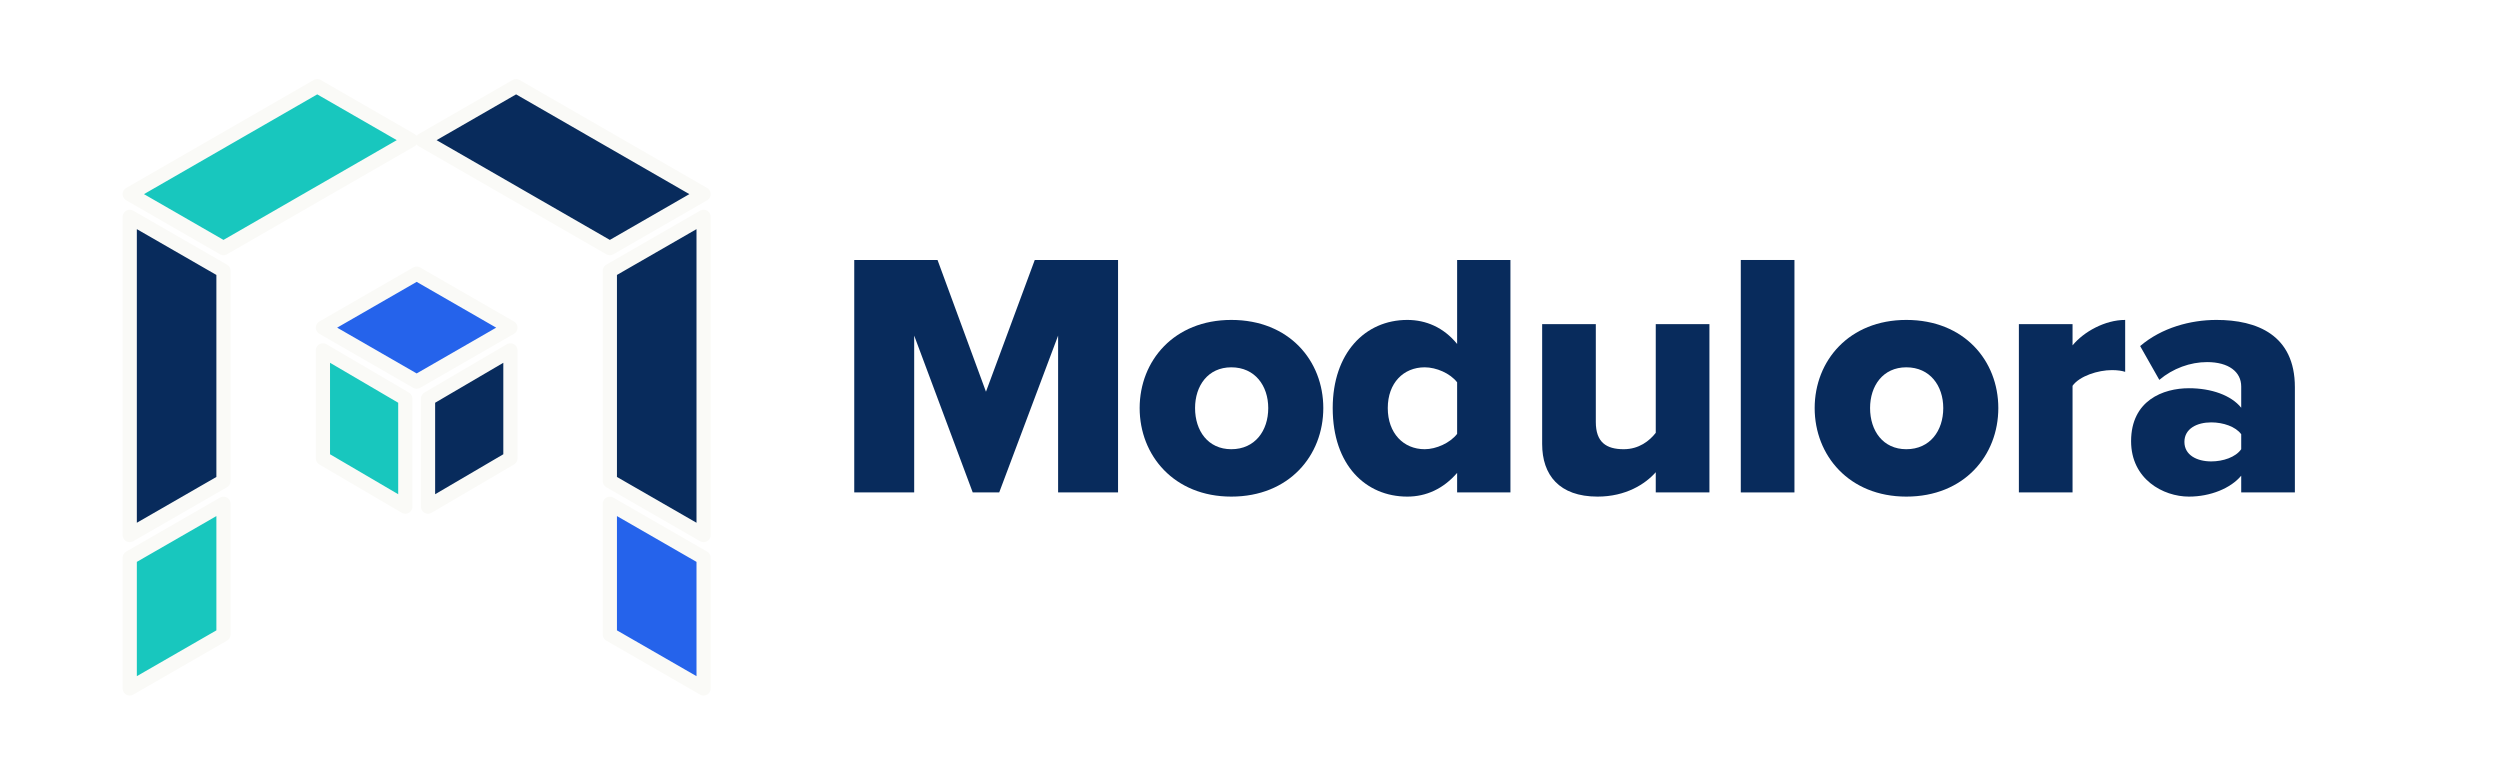
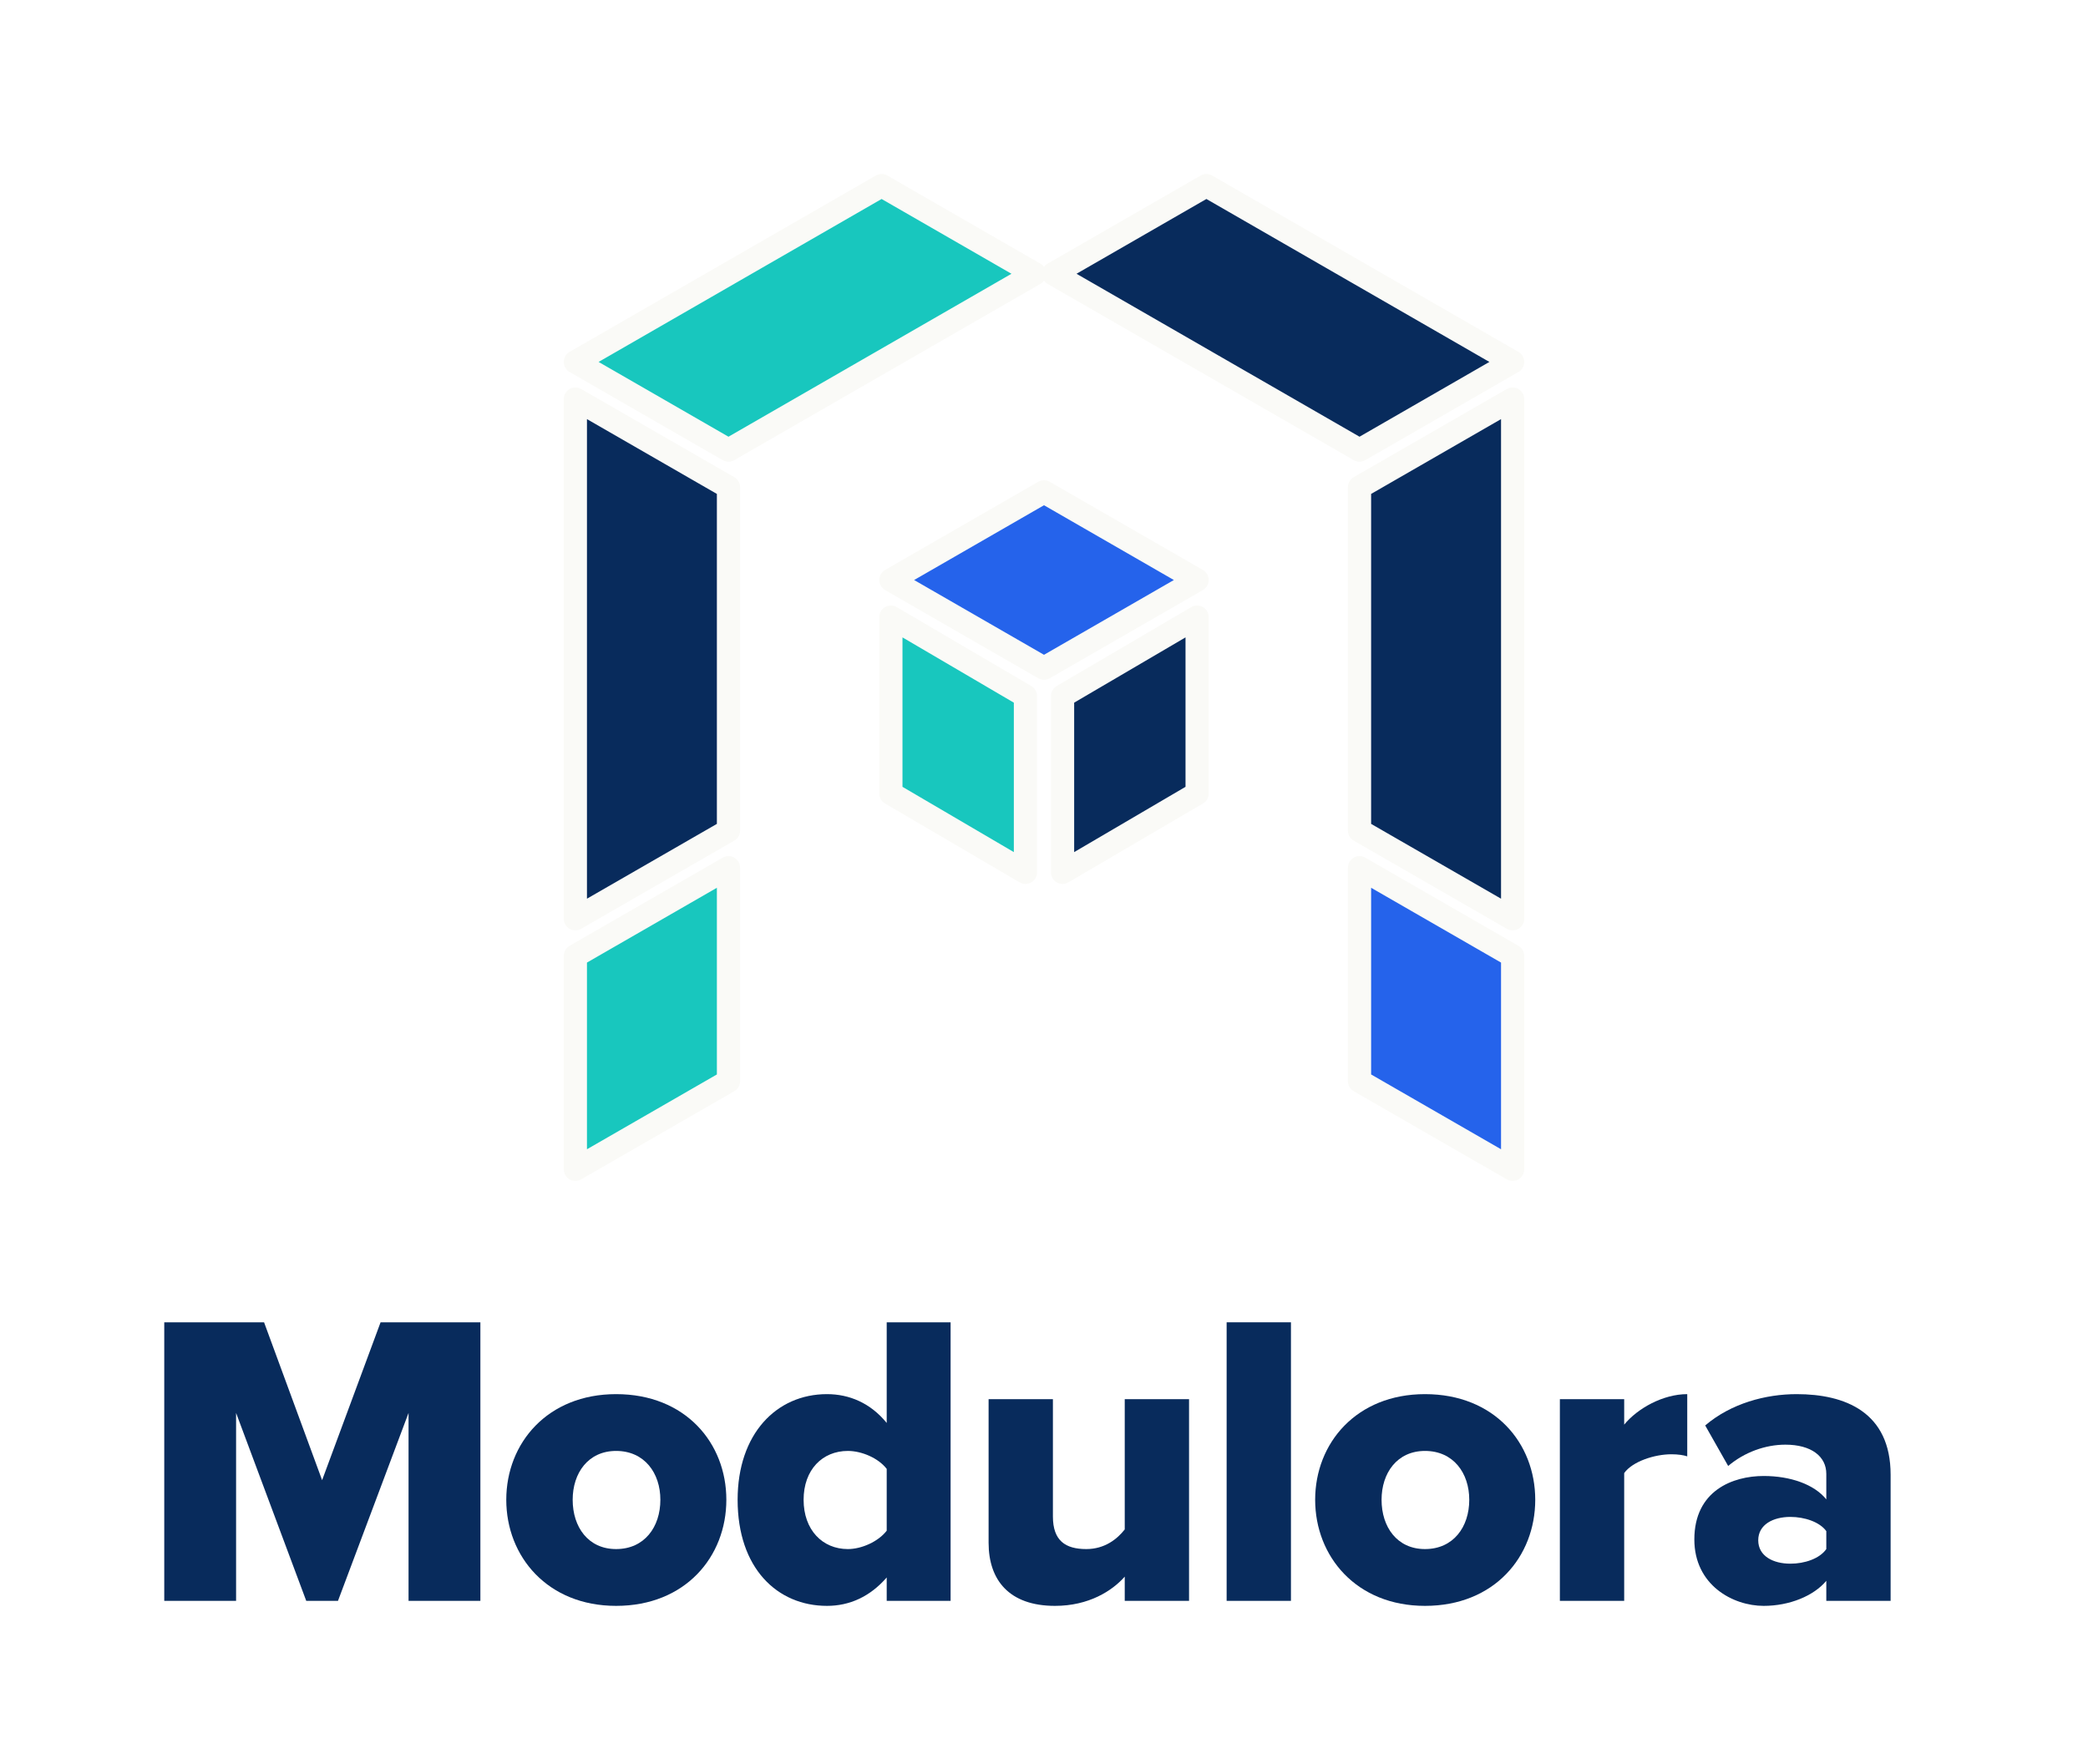
- <svg xmlns="http://www.w3.org/2000/svg" viewBox="0 0 1320 400" role="img" aria-labelledby="title desc">
-   <g transform="translate(28 8) scale(.75)" stroke="#FAFAF7" stroke-linejoin="round" stroke-width="10">
+ <svg xmlns="http://www.w3.org/2000/svg" viewBox="0 0 900 760" role="img" aria-labelledby="title desc">
+   <g transform="translate(194 30)" stroke="#FAFAF7" stroke-linejoin="round" stroke-width="10">
    <path d="M54 126 186 50l66 38-132 76Z" fill="#18C7BE" />
    <path d="m260 88 66-38 132 76-66 38Z" fill="#082B5C" />
    <path d="m54 142 66 38v148l-66 38Z" fill="#082B5C" />
    <path d="m54 382 66-38v92l-66 38Z" fill="#18C7BE" />
    <path d="m392 180 66-38v224l-66-38Z" fill="#082B5C" />
    <path d="m392 344 66 38v92l-66-38Z" fill="#2563EB" />
    <path d="m190 220 66-38 66 38-66 38Z" fill="#2563EB" />
    <path d="m190 236 58 34v76l-58-34Z" fill="#18C7BE" />
    <path d="m264 270 58-34v76l-58 34Z" fill="#082B5C" />
  </g>
-   <g fill="#082B5C" transform="translate(440 260) scale(.184 -.184)" aria-label="Modulora">
+   <g fill="#082B5C" transform="translate(60 690) scale(.18 -.18)" aria-label="Modulora">
    <path d="M645 0H817V667H578L438 289L299 667H60V0H232V450L400 0H476L645 450Z" transform="translate(0 0)" />
    <path d="M287 -12C453 -12 551 106 551 242C551 378 453 495 287 495C123 495 24 378 24 242C24 106 123 -12 287 -12ZM287 124C220 124 183 177 183 242C183 306 220 359 287 359C355 359 393 306 393 242C393 177 355 124 287 124Z" transform="translate(855 0)" />
    <path d="M381 0H534V667H381V426C342 474 291 495 238 495C117 495 24 400 24 242C24 78 119 -12 238 -12C292 -12 341 10 381 56ZM381 168C361 142 321 124 288 124C227 124 182 170 182 242C182 314 227 359 288 359C321 359 361 342 381 316Z" transform="translate(1409 0)" />
    <path d="M382 0H536V483H382V171C364 148 334 124 290 124C240 124 210 144 210 202V483H56V139C56 50 105 -12 215 -12C296 -12 352 24 382 58Z" transform="translate(1978 0)" />
    <path d="M56 0H210V667H56Z" transform="translate(2548 0)" />
    <path d="M287 -12C453 -12 551 106 551 242C551 378 453 495 287 495C123 495 24 378 24 242C24 106 123 -12 287 -12ZM287 124C220 124 183 177 183 242C183 306 220 359 287 359C355 359 393 306 393 242C393 177 355 124 287 124Z" transform="translate(2792 0)" />
    <path d="M56 0H210V306C230 334 283 351 323 351C339 351 352 349 361 346V495C303 495 242 461 210 422V483H56Z" transform="translate(3346 0)" />
    <path d="M341 0H495V302C495 452 386 495 270 495C196 495 113 473 51 420L106 323C145 356 195 374 243 374C305 374 341 346 341 304V243C312 279 255 299 191 299C117 299 25 264 25 147C25 38 117 -12 191 -12C253 -12 311 12 341 48ZM341 124C325 101 289 89 255 89C214 89 178 107 178 145C178 183 214 201 255 201C289 201 325 189 341 167Z" transform="translate(3699 0)" />
  </g>
</svg>
